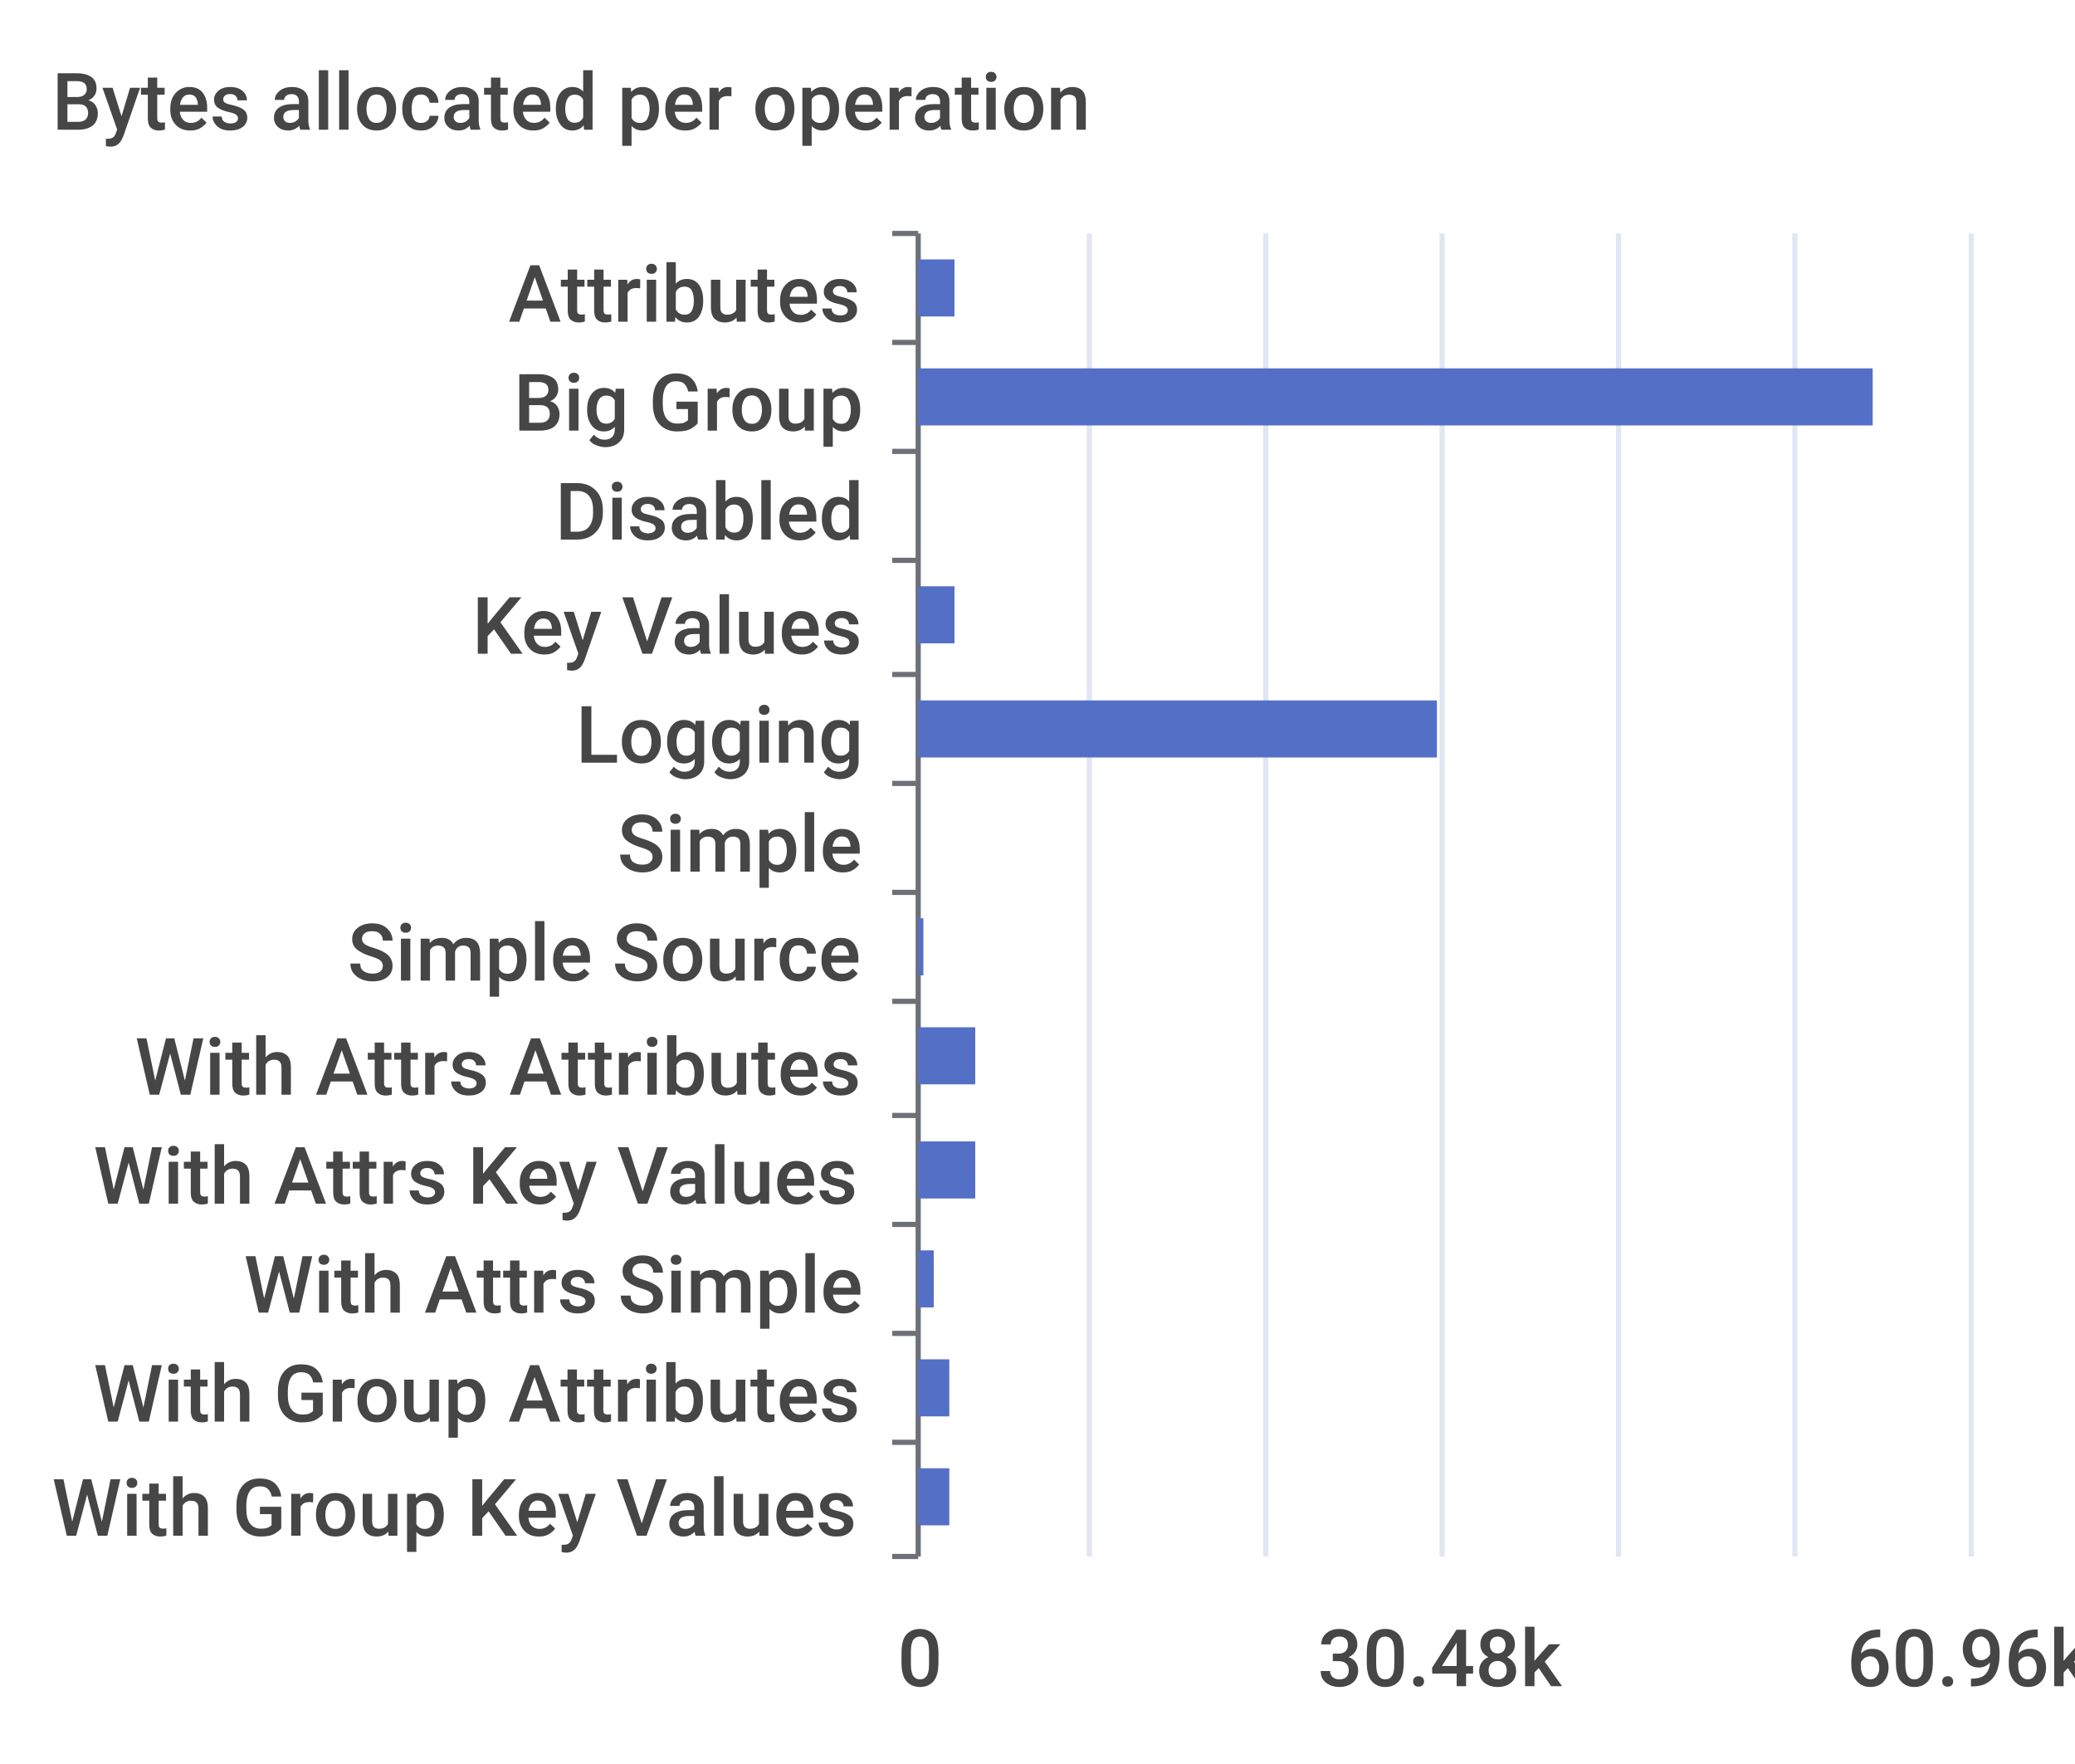
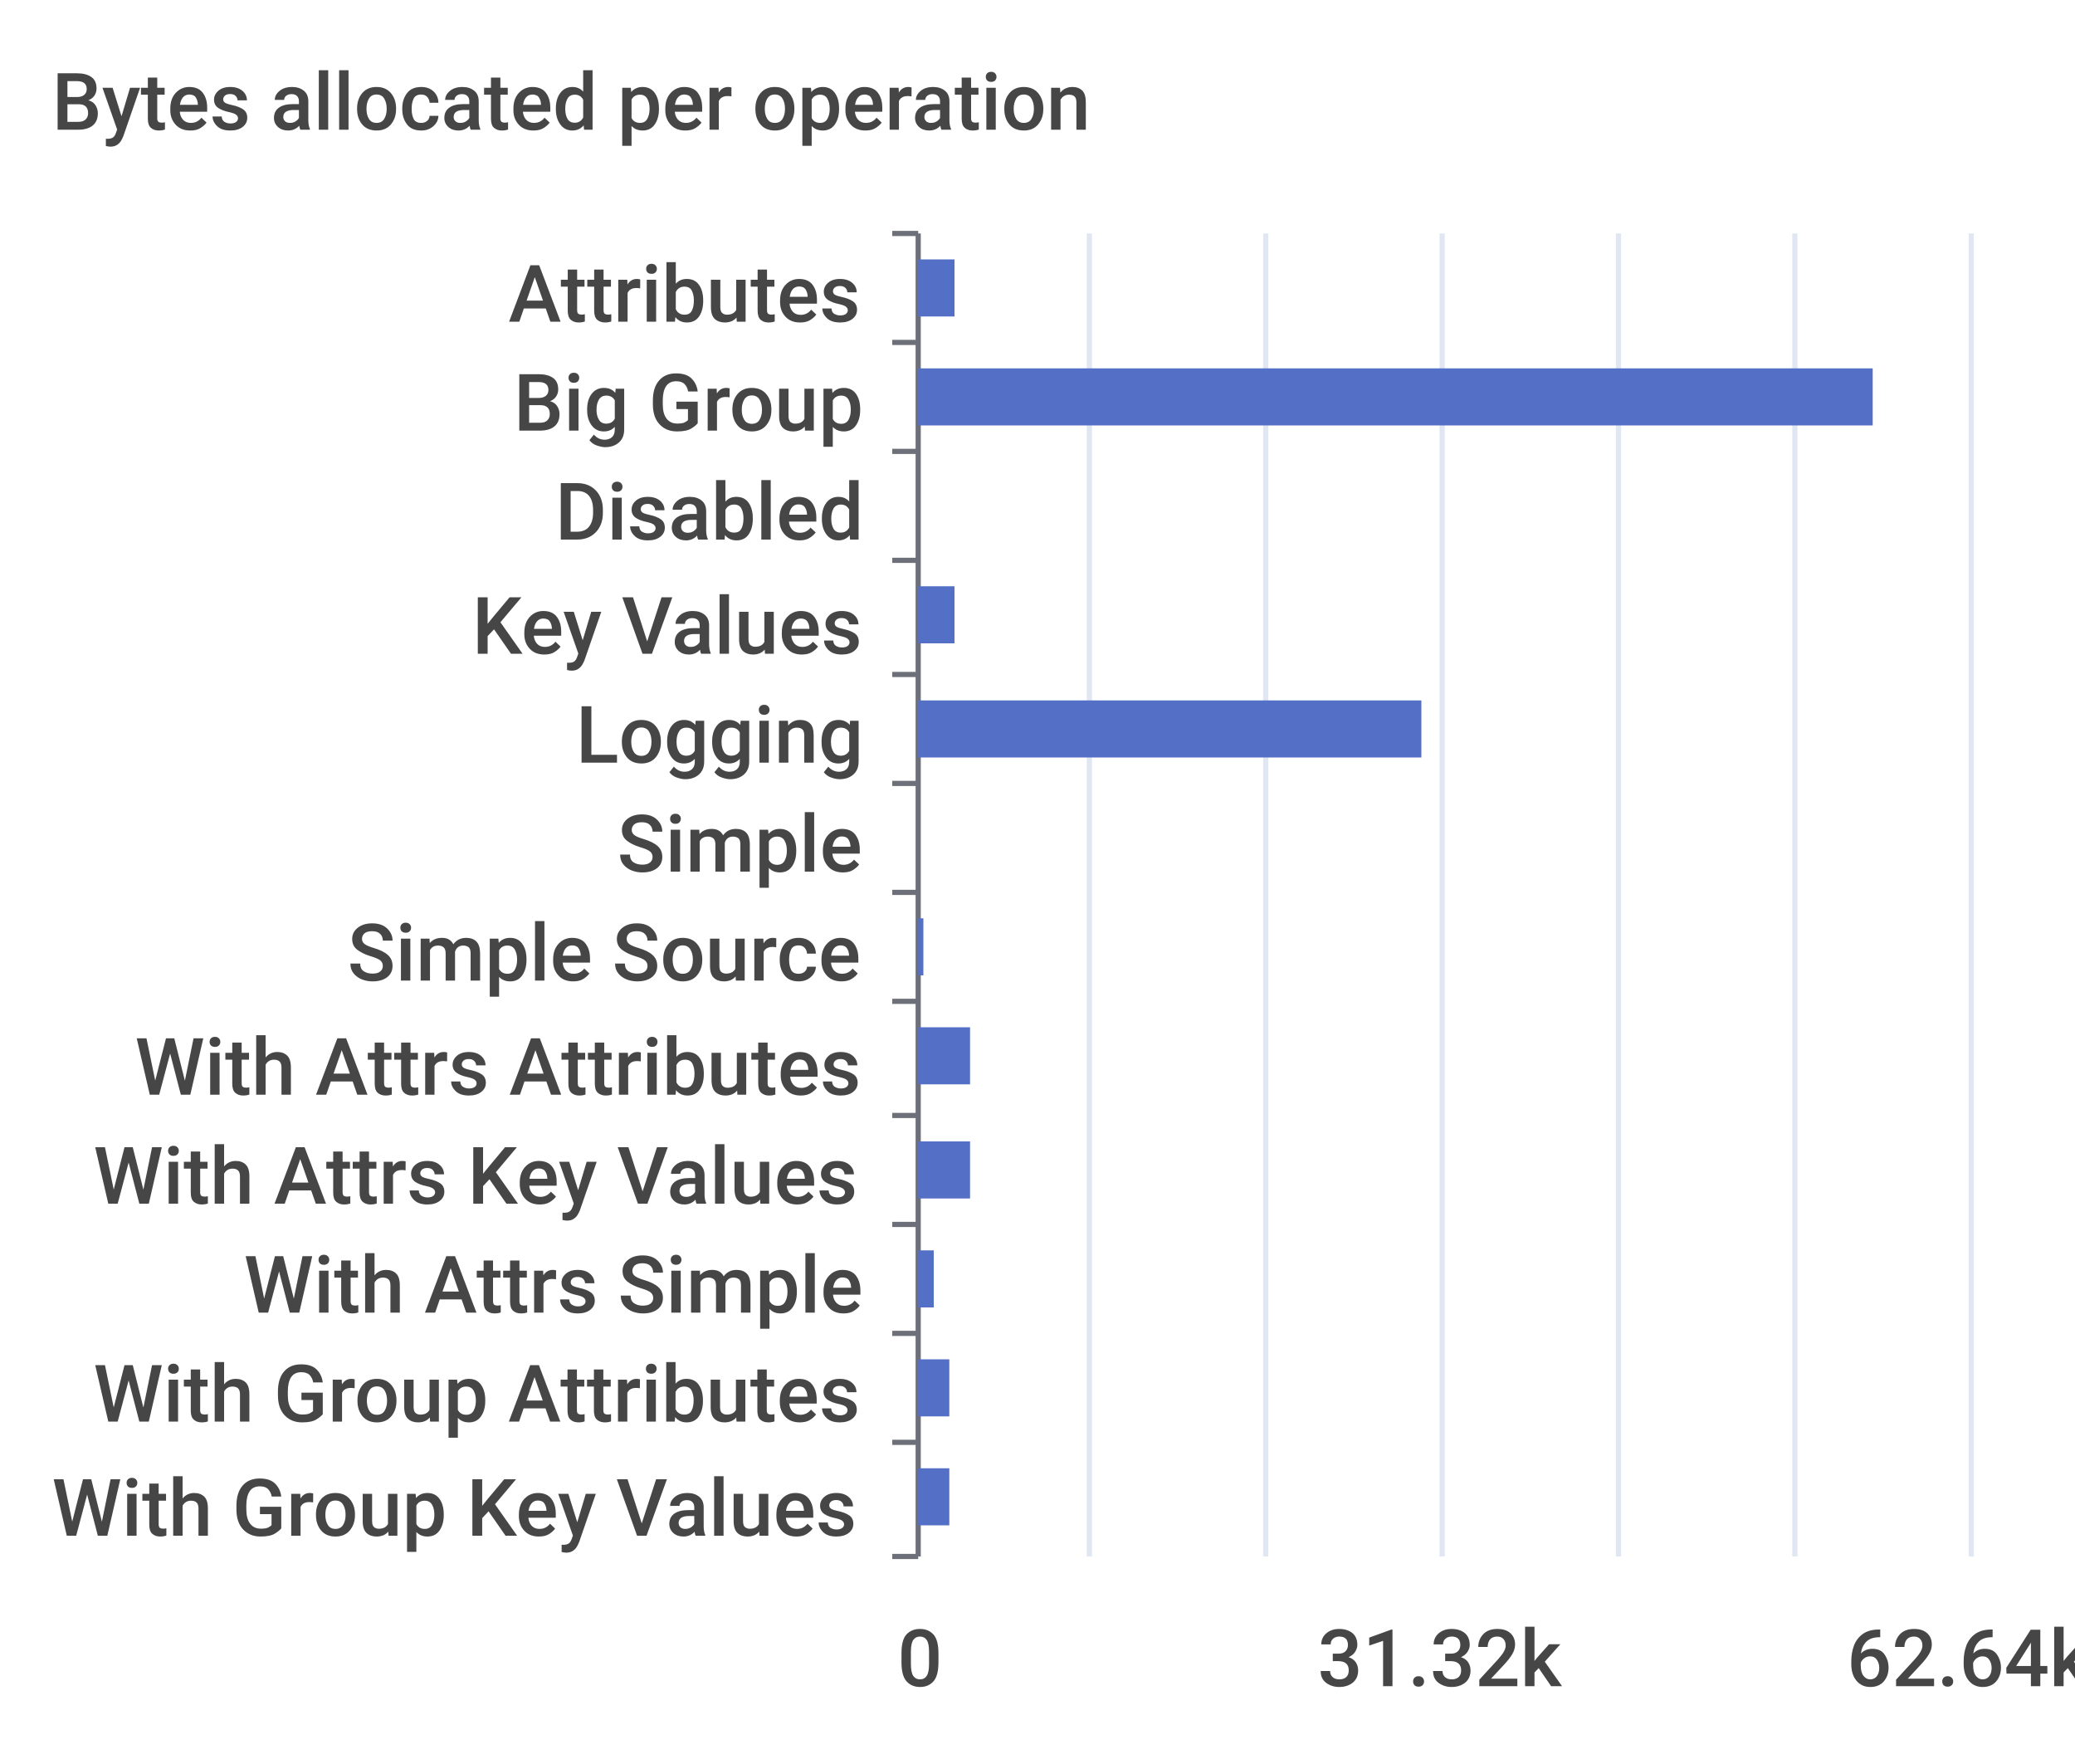
<svg xmlns="http://www.w3.org/2000/svg" width="400" height="340">\n<path d="M 0 0 L 400 0 L 400 340 L 0 340 L 0 0" style="stroke-width:0;stroke:none;fill:rgba(255,255,255,1.0)" />
  <text x="10" y="25" style="stroke-width:0;stroke:none;fill:rgba(70,70,70,1.0);font-size:15.3px;font-family:'Roboto Medium',sans-serif">Bytes allocated per operation</text>
  <path d="M 172 45 L 177 45" style="stroke-width:1;stroke:rgba(110,112,121,1.0);fill:none" />
  <path d="M 172 66 L 177 66" style="stroke-width:1;stroke:rgba(110,112,121,1.0);fill:none" />
  <path d="M 172 87 L 177 87" style="stroke-width:1;stroke:rgba(110,112,121,1.0);fill:none" />
  <path d="M 172 108 L 177 108" style="stroke-width:1;stroke:rgba(110,112,121,1.0);fill:none" />
  <path d="M 172 130 L 177 130" style="stroke-width:1;stroke:rgba(110,112,121,1.0);fill:none" />
  <path d="M 172 151 L 177 151" style="stroke-width:1;stroke:rgba(110,112,121,1.0);fill:none" />
  <path d="M 172 172 L 177 172" style="stroke-width:1;stroke:rgba(110,112,121,1.0);fill:none" />
  <path d="M 172 193 L 177 193" style="stroke-width:1;stroke:rgba(110,112,121,1.0);fill:none" />
  <path d="M 172 215 L 177 215" style="stroke-width:1;stroke:rgba(110,112,121,1.0);fill:none" />
  <path d="M 172 236 L 177 236" style="stroke-width:1;stroke:rgba(110,112,121,1.0);fill:none" />
  <path d="M 172 257 L 177 257" style="stroke-width:1;stroke:rgba(110,112,121,1.0);fill:none" />
  <path d="M 172 278 L 177 278" style="stroke-width:1;stroke:rgba(110,112,121,1.0);fill:none" />
  <path d="M 172 300 L 177 300" style="stroke-width:1;stroke:rgba(110,112,121,1.0);fill:none" />
  <path d="M 177 45 L 177 300" style="stroke-width:1;stroke:rgba(110,112,121,1.0);fill:none" />
  <text x="98" y="62" style="stroke-width:0;stroke:none;fill:rgba(70,70,70,1.0);font-size:15.3px;font-family:'Roboto Medium',sans-serif">Attributes</text>
  <text x="99" y="83" style="stroke-width:0;stroke:none;fill:rgba(70,70,70,1.0);font-size:15.3px;font-family:'Roboto Medium',sans-serif">Big Group</text>
  <text x="107" y="104" style="stroke-width:0;stroke:none;fill:rgba(70,70,70,1.0);font-size:15.3px;font-family:'Roboto Medium',sans-serif">Disabled</text>
  <text x="91" y="126" style="stroke-width:0;stroke:none;fill:rgba(70,70,70,1.0);font-size:15.3px;font-family:'Roboto Medium',sans-serif">Key Values</text>
  <text x="111" y="147" style="stroke-width:0;stroke:none;fill:rgba(70,70,70,1.0);font-size:15.3px;font-family:'Roboto Medium',sans-serif">Logging</text>
  <text x="119" y="168" style="stroke-width:0;stroke:none;fill:rgba(70,70,70,1.0);font-size:15.3px;font-family:'Roboto Medium',sans-serif">Simple</text>
  <text x="67" y="189" style="stroke-width:0;stroke:none;fill:rgba(70,70,70,1.0);font-size:15.3px;font-family:'Roboto Medium',sans-serif">Simple Source</text>
  <text x="26" y="211" style="stroke-width:0;stroke:none;fill:rgba(70,70,70,1.0);font-size:15.3px;font-family:'Roboto Medium',sans-serif">With Attrs Attributes</text>
  <text x="18" y="232" style="stroke-width:0;stroke:none;fill:rgba(70,70,70,1.0);font-size:15.3px;font-family:'Roboto Medium',sans-serif">With Attrs Key Values</text>
  <text x="47" y="253" style="stroke-width:0;stroke:none;fill:rgba(70,70,70,1.0);font-size:15.3px;font-family:'Roboto Medium',sans-serif">With Attrs Simple</text>
  <text x="18" y="274" style="stroke-width:0;stroke:none;fill:rgba(70,70,70,1.0);font-size:15.3px;font-family:'Roboto Medium',sans-serif">With Group Attributes</text>
  <text x="10" y="296" style="stroke-width:0;stroke:none;fill:rgba(70,70,70,1.0);font-size:15.3px;font-family:'Roboto Medium',sans-serif">With Group Key Values</text>
  <text x="173" y="325" style="stroke-width:0;stroke:none;fill:rgba(70,70,70,1.0);font-size:15.3px;font-family:'Roboto Medium',sans-serif">0</text>
-   <text x="254" y="325" style="stroke-width:0;stroke:none;fill:rgba(70,70,70,1.0);font-size:15.3px;font-family:'Roboto Medium',sans-serif">30.48k</text>
-   <text x="356" y="325" style="stroke-width:0;stroke:none;fill:rgba(70,70,70,1.0);font-size:15.3px;font-family:'Roboto Medium',sans-serif">60.96k</text>
+   <text x="254" y="325" style="stroke-width:0;stroke:none;fill:rgba(70,70,70,1.0);font-size:15.3px;font-family:'Roboto Medium',sans-serif">31.32k</text>
+   <text x="356" y="325" style="stroke-width:0;stroke:none;fill:rgba(70,70,70,1.0);font-size:15.3px;font-family:'Roboto Medium',sans-serif">62.64k</text>
  <path d="M 210 45 L 210 300" style="stroke-width:1;stroke:rgba(224,230,242,1.0);fill:none" />
  <path d="M 244 45 L 244 300" style="stroke-width:1;stroke:rgba(224,230,242,1.0);fill:none" />
  <path d="M 278 45 L 278 300" style="stroke-width:1;stroke:rgba(224,230,242,1.0);fill:none" />
  <path d="M 312 45 L 312 300" style="stroke-width:1;stroke:rgba(224,230,242,1.0);fill:none" />
  <path d="M 346 45 L 346 300" style="stroke-width:1;stroke:rgba(224,230,242,1.0);fill:none" />
  <path d="M 380 45 L 380 300" style="stroke-width:1;stroke:rgba(224,230,242,1.0);fill:none" />
  <path d="M 177 283 L 183 283 L 183 294 L 177 294 L 177 283" style="stroke-width:0;stroke:none;fill:rgba(84,112,198,1.0)" />
  <path d="M 177 262 L 183 262 L 183 273 L 177 273 L 177 262" style="stroke-width:0;stroke:none;fill:rgba(84,112,198,1.0)" />
  <path d="M 177 241 L 180 241 L 180 252 L 177 252 L 177 241" style="stroke-width:0;stroke:none;fill:rgba(84,112,198,1.0)" />
-   <path d="M 177 220 L 188 220 L 188 231 L 177 231 L 177 220" style="stroke-width:0;stroke:none;fill:rgba(84,112,198,1.0)" />
-   <path d="M 177 198 L 188 198 L 188 209 L 177 209 L 177 198" style="stroke-width:0;stroke:none;fill:rgba(84,112,198,1.0)" />
+   <path d="M 177 220 L 187 220 L 187 231 L 177 231 L 177 220" style="stroke-width:0;stroke:none;fill:rgba(84,112,198,1.0)" />
+   <path d="M 177 198 L 187 198 L 187 209 L 177 209 L 177 198" style="stroke-width:0;stroke:none;fill:rgba(84,112,198,1.0)" />
  <path d="M 177 177 L 178 177 L 178 188 L 177 188 L 177 177" style="stroke-width:0;stroke:none;fill:rgba(84,112,198,1.0)" />
  <path d="M 177 156 L 177 156 L 177 167 L 177 167 L 177 156" style="stroke-width:0;stroke:none;fill:rgba(84,112,198,1.0)" />
-   <path d="M 177 135 L 277 135 L 277 146 L 177 146 L 177 135" style="stroke-width:0;stroke:none;fill:rgba(84,112,198,1.0)" />
+   <path d="M 177 135 L 274 135 L 274 146 L 177 146 L 177 135" style="stroke-width:0;stroke:none;fill:rgba(84,112,198,1.0)" />
  <path d="M 177 113 L 184 113 L 184 124 L 177 124 L 177 113" style="stroke-width:0;stroke:none;fill:rgba(84,112,198,1.0)" />
  <path d="M 177 92 L 177 92 L 177 103 L 177 103 L 177 92" style="stroke-width:0;stroke:none;fill:rgba(84,112,198,1.0)" />
  <path d="M 177 71 L 361 71 L 361 82 L 177 82 L 177 71" style="stroke-width:0;stroke:none;fill:rgba(84,112,198,1.0)" />
  <path d="M 177 50 L 184 50 L 184 61 L 177 61 L 177 50" style="stroke-width:0;stroke:none;fill:rgba(84,112,198,1.0)" />
</svg>
